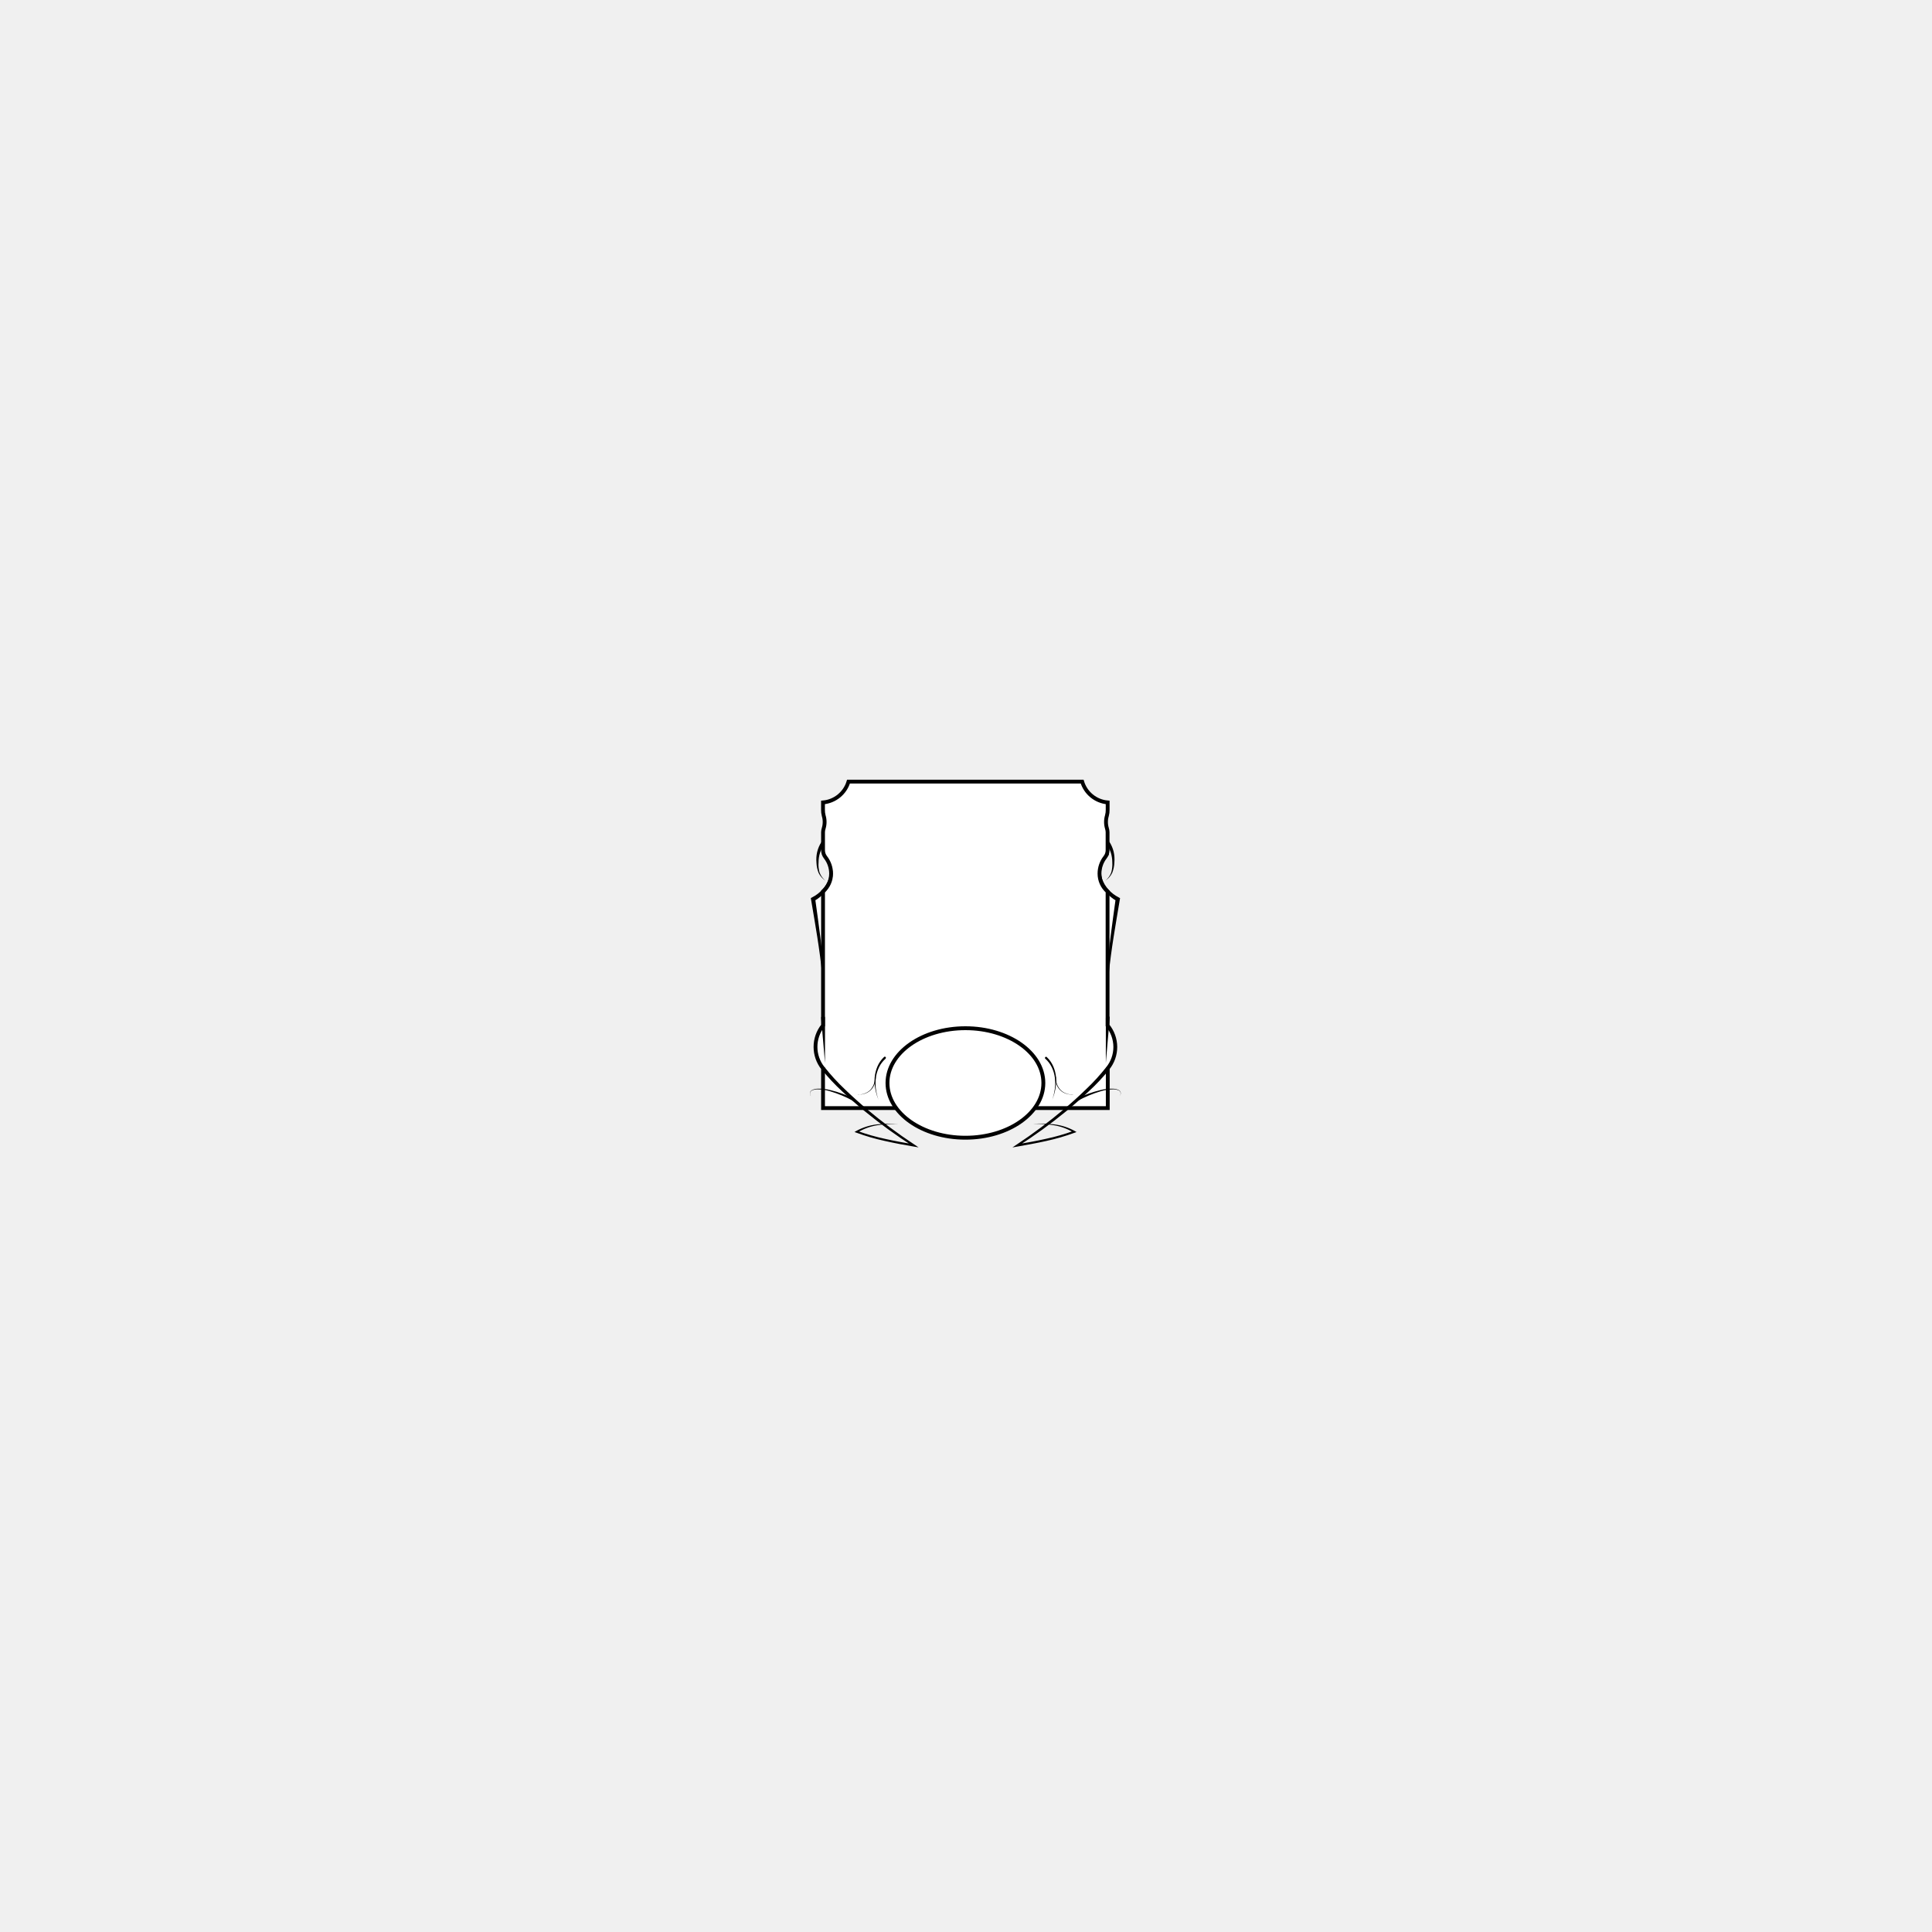
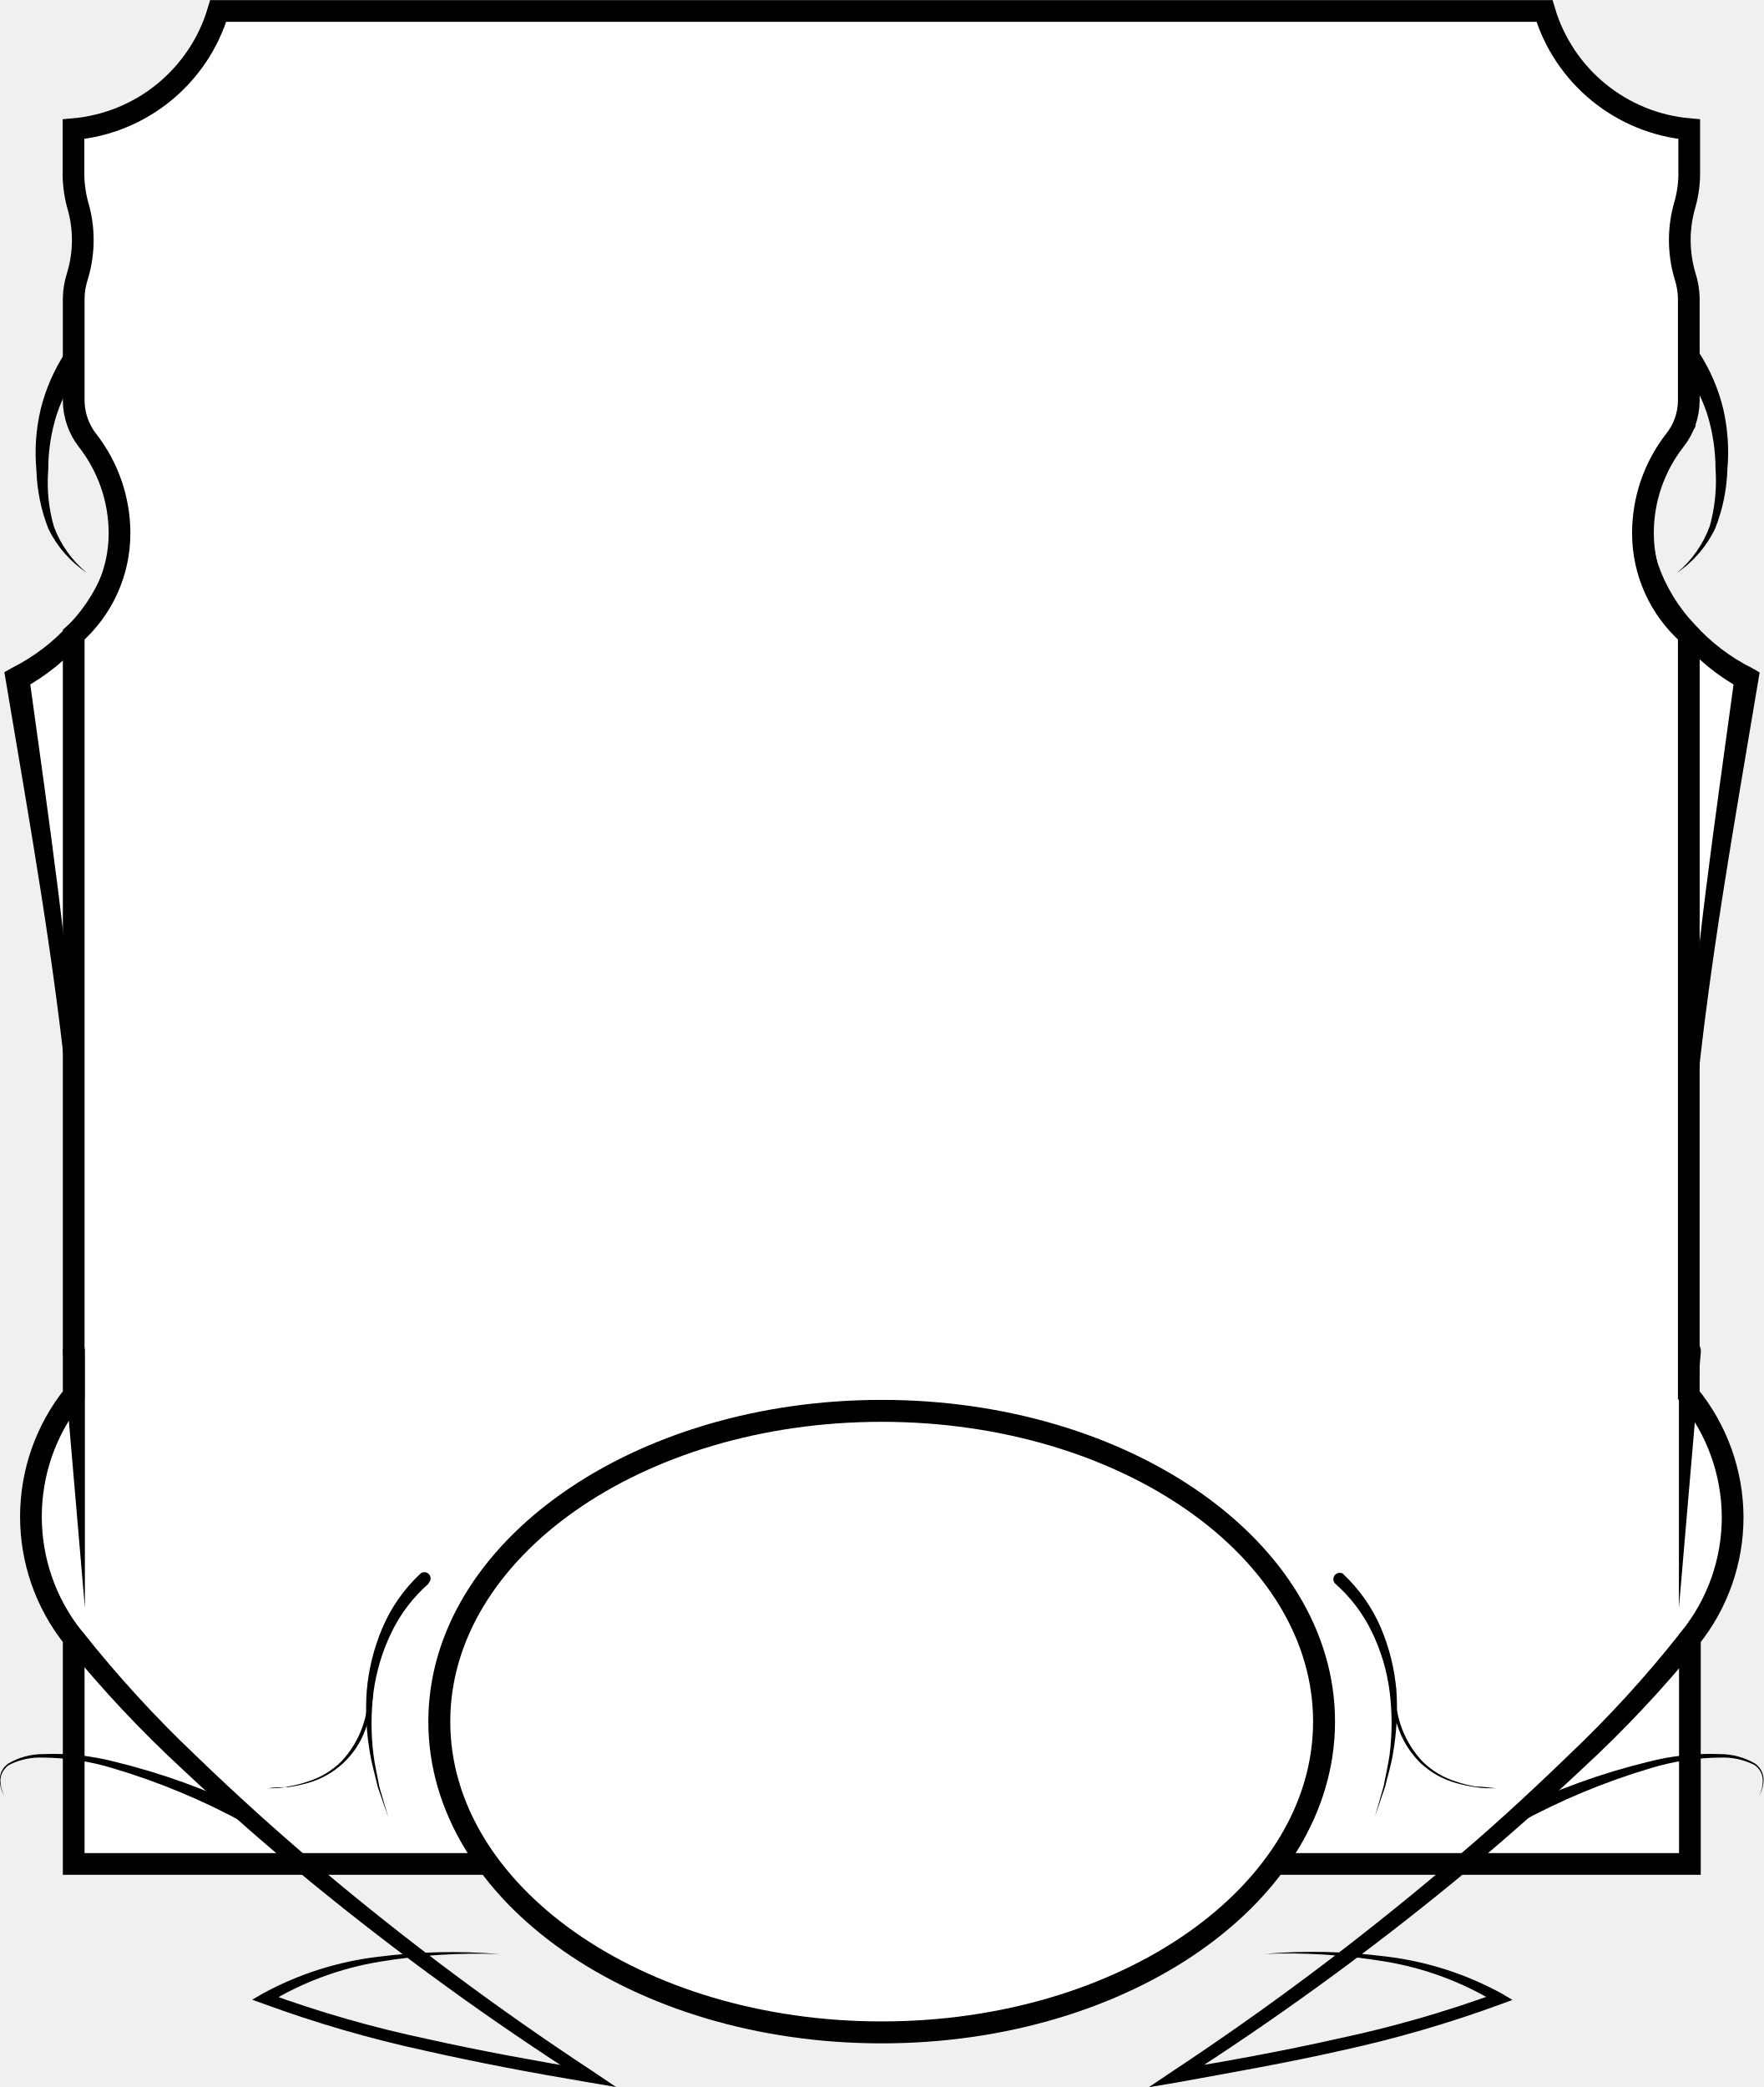
- <svg xmlns="http://www.w3.org/2000/svg" id="Layer_1" data-name="Layer 1" viewBox="0 0 500 500">
+ <svg xmlns="http://www.w3.org/2000/svg" id="Layer_1" data-name="Layer 1" viewBox="0 0 80.41 95.16">
  <defs>
    <style>.cls-1,.cls-3{fill:#fff;}.cls-2{fill:none;stroke-width:0.99px;}.cls-2,.cls-3{stroke:#000;stroke-miterlimit:10;}</style>
  </defs>
  <g id="Strength_Box" data-name="Strength Box">
-     <path class="cls-1" d="M286.69,221.15a6.43,6.43,0,0,0-.83,1" />
-     <path class="cls-1" d="M285.8,222.21c-.12.18-.23.36-.34.55" />
-     <path class="cls-1" d="M285.44,222.79c-.1.19-.19.38-.28.58" />
-     <path class="cls-1" d="M286.69,230.72a7.51,7.51,0,0,1-2.06-4.11" />
-     <path class="cls-1" d="M288.13,222.67a7.82,7.82,0,0,0-1.44-4.55" />
-     <path class="cls-1" d="M286.69,265.39a8.86,8.86,0,0,1,0,11.09v10.29H213V276.48a8.86,8.86,0,0,1,0-11.09V252.21c-.54-6.62-1.61-13-2.58-19.5a9.28,9.28,0,0,0,2.58-2,6.21,6.21,0,0,0,2.06-4.11,4.36,4.36,0,0,0,0-.51,4.44,4.44,0,0,0,0-.63,1,1,0,0,0,0-.24,4.51,4.51,0,0,0-.09-.53,0,0,0,0,0,0,0,4.23,4.23,0,0,0-.13-.51c0-.11-.06-.22-.1-.33l0-.08c-.06-.16-.12-.32-.19-.47a4.66,4.66,0,0,0-.25-.5,3.82,3.82,0,0,0-.29-.48,2.55,2.55,0,0,0-.28-.39l0-.06a3,3,0,0,1-.63-1.81v-4.68a3.51,3.51,0,0,1,.17-1,5.65,5.65,0,0,0,0-3.29,5.62,5.62,0,0,1-.18-1.53v-1.88a7.58,7.58,0,0,0,6.6-5.39h60.47a7.58,7.58,0,0,0,6.6,5.39v1.88a5.26,5.26,0,0,1-.19,1.53,5.76,5.76,0,0,0,0,3.29,3.51,3.51,0,0,1,.17,1v4.68a2.92,2.92,0,0,1-.64,1.81l-.19.27a.21.21,0,0,0-.06.08,4.53,4.53,0,0,0-.34.55l0,0a6.19,6.19,0,0,0-.28.58,6,6,0,0,0-.22.59.65.65,0,0,0,0,.13,5.66,5.66,0,0,0-.15.59s0,0,0,0a5.07,5.07,0,0,0-.11.68,5.69,5.69,0,0,0,0,.72,4.36,4.36,0,0,0,0,.51,6.21,6.21,0,0,0,2.06,4.11,9.28,9.28,0,0,0,2.58,2c-1,6.47-2,12.88-2.58,19.5Z" />
-     <path class="cls-1" d="M213.65,221.86a6,6,0,0,0-.63-.71" />
-     <path class="cls-1" d="M213,230.72a7.51,7.51,0,0,0,2.06-4.11" />
-     <path class="cls-1" d="M211.57,222.67a7.82,7.82,0,0,1,1.44-4.55" />
-     <path d="M286.45,252.19c.42-6.56,1.4-13.07,2.28-19.56l.3.56h0a9.8,9.8,0,0,1-2.83-2.32,8.48,8.48,0,0,1-1.76-3.21,6.35,6.35,0,0,1,.15-3.64,7.2,7.2,0,0,1,1.93-3.05.25.25,0,0,1,.36,0,.26.26,0,0,1,0,.36,6.68,6.68,0,0,0-1.67,2.87,5.64,5.64,0,0,0,0,3.23,7.58,7.58,0,0,0,1.69,2.81,8.8,8.8,0,0,0,2.62,2h0l.35.2-.06.36c-1.08,6.47-2.25,12.92-2.88,19.44a.23.23,0,0,1-.26.21A.23.23,0,0,1,286.45,252.19Z" />
-     <path d="M286.1,227.9a5,5,0,0,0,1.5-2.14,7.72,7.72,0,0,0,.26-2.59,8.54,8.54,0,0,0-.39-2.54,7.54,7.54,0,0,0-1.19-2.22l.81-.58a8.38,8.38,0,0,1,1.12,2.59,8.91,8.91,0,0,1,.19,2.76,8,8,0,0,1-.55,2.68A5.1,5.1,0,0,1,286.1,227.9Z" />
-     <path class="cls-2" d="M288.64,270.94a8.79,8.79,0,0,1-1.95,5.54v10.29H213V276.48a8.86,8.86,0,0,1,0-11.09V230.72a6.16,6.16,0,0,0,2.09-4.62,6.89,6.89,0,0,0-1.46-4.24,3,3,0,0,1-.63-1.81v-4.68a3.51,3.51,0,0,1,.17-1,5.65,5.65,0,0,0,0-3.29,5.62,5.62,0,0,1-.18-1.53v-1.88a7.58,7.58,0,0,0,6.6-5.39h60.47a7.58,7.58,0,0,0,6.6,5.39v1.88a5.26,5.26,0,0,1-.19,1.53,5.76,5.76,0,0,0,0,3.29,3.51,3.51,0,0,1,.17,1v4.68a2.92,2.92,0,0,1-.64,1.81,6.88,6.88,0,0,0-1.45,4.24,6.16,6.16,0,0,0,2.09,4.62v34.67A8.84,8.84,0,0,1,288.64,270.94Z" />
-     <path d="M212.78,252.23c-.63-6.52-1.8-13-2.88-19.44l-.06-.36.35-.2h0a8.8,8.8,0,0,0,2.62-2,7.58,7.58,0,0,0,1.69-2.81,5.55,5.55,0,0,0,0-3.23,6.56,6.56,0,0,0-1.66-2.87.25.25,0,0,1,0-.36.26.26,0,0,1,.36,0,7.2,7.2,0,0,1,1.93,3.05,6.35,6.35,0,0,1,.15,3.64,8.62,8.62,0,0,1-1.76,3.21,9.71,9.71,0,0,1-2.84,2.32h0l.29-.56c.89,6.49,1.86,13,2.29,19.56a.24.24,0,1,1-.47,0Z" />
-     <path d="M213.6,227.9a5.1,5.1,0,0,1-1.75-2,8,8,0,0,1-.55-2.68,8.62,8.62,0,0,1,.19-2.76,8.38,8.38,0,0,1,1.12-2.59l.81.58a7.32,7.32,0,0,0-1.19,2.22,8.23,8.23,0,0,0-.39,2.54,7.24,7.24,0,0,0,.26,2.59A5,5,0,0,0,213.6,227.9Z" />
-     <path d="M287.09,276.78a53.47,53.47,0,0,1-5.35,5.69q-2.82,2.65-5.82,5.12a131.14,131.14,0,0,1-12.54,9.09h0l-.2-.52c2.49-.41,5-.87,7.44-1.42a53.3,53.3,0,0,0,7.26-2.08h0l0,.45a14.17,14.17,0,0,0-5.08-1.89,27.2,27.2,0,0,0-5.49-.35v0a26.24,26.24,0,0,1,5.53.12,14.58,14.58,0,0,1,5.31,1.71l.45.27-.49.18h0a55.16,55.16,0,0,1-7.32,2.13c-2.47.56-5,1-7.47,1.45l-1.3.22,1.1-.74h0A132,132,0,0,0,275.42,287c2-1.66,3.87-3.38,5.71-5.16a52.45,52.45,0,0,0,5.15-5.64Z" />
-     <path d="M270.88,273.55A7.3,7.3,0,0,1,272.6,276a9.36,9.36,0,0,1,.71,2.88,12,12,0,0,1-.17,2.93c-.08.48-.23.95-.34,1.42l-.47,1.38.4-1.4c.09-.48.21-1,.27-1.43a11.49,11.49,0,0,0,0-2.87,8.74,8.74,0,0,0-.81-2.72,7,7,0,0,0-1.68-2.21l0,0a.29.29,0,0,1,.37-.44Z" />
-     <path d="M273.27,278.81a4.55,4.55,0,0,0,1.23,3.29,3.77,3.77,0,0,0,1.55.92,5.39,5.39,0,0,0,.88.22c.31,0,.61.05.92.08-.31,0-.61,0-.92-.05a6.85,6.85,0,0,1-.9-.19,3.9,3.9,0,0,1-1.61-.9,4.14,4.14,0,0,1-1-1.54,5.22,5.22,0,0,1-.34-1.84.11.11,0,1,1,.22,0h0Z" />
-     <path d="M278.6,284.35a30.64,30.64,0,0,1,6.2-2.24,11.28,11.28,0,0,1,3.27-.35,3.19,3.19,0,0,1,1.59.43.92.92,0,0,1,.39.71,1.42,1.42,0,0,1-.22.78,1.43,1.43,0,0,0,.18-.78.85.85,0,0,0-.39-.65,3.16,3.16,0,0,0-1.55-.33,11.17,11.17,0,0,0-3.19.49,30.73,30.73,0,0,0-6,2.5h0a.31.31,0,0,1-.43-.13.33.33,0,0,1,.13-.43Z" />
-     <path d="M287.19,263.42l-1,11.67V263.38a.5.5,0,0,1,.5-.5.5.5,0,0,1,.5.5Z" />
-     <path d="M213.41,276.19a53.62,53.62,0,0,0,5.16,5.64c1.84,1.78,3.75,3.5,5.71,5.16a130.67,130.67,0,0,0,12.35,9.21h0l1.1.74-1.3-.22c-2.5-.42-5-.89-7.47-1.45a55.16,55.16,0,0,1-7.32-2.13h0l-.5-.18.46-.27A14.58,14.58,0,0,1,226.9,291a26.23,26.23,0,0,1,5.53-.12v0a27.2,27.2,0,0,0-5.49.35,14.17,14.17,0,0,0-5.08,1.89l0-.45h0a53.3,53.3,0,0,0,7.26,2.08c2.46.55,4.95,1,7.44,1.42l-.2.52h0a131.14,131.14,0,0,1-12.54-9.09q-3-2.46-5.83-5.12a54.42,54.42,0,0,1-5.34-5.69Z" />
-     <path d="M229.17,274a7,7,0,0,0-1.68,2.21,9,9,0,0,0-.82,2.72,11.49,11.49,0,0,0,0,2.87c.06.48.18.95.26,1.43l.41,1.4-.48-1.38c-.1-.47-.25-.94-.33-1.42a11.52,11.52,0,0,1-.17-2.93,9.36,9.36,0,0,1,.71-2.88,7.3,7.3,0,0,1,1.72-2.47.28.28,0,0,1,.4,0,.28.28,0,0,1,0,.4h0Z" />
-     <path d="M226.65,278.8a5.23,5.23,0,0,1-.35,1.84,3.91,3.91,0,0,1-2.63,2.44,6.85,6.85,0,0,1-.9.19c-.31,0-.62,0-.92.05.3,0,.61,0,.91-.08a5.26,5.26,0,0,0,.89-.22,3.77,3.77,0,0,0,1.55-.92,4.5,4.5,0,0,0,1.22-3.29h0a.12.12,0,0,1,.12-.12.11.11,0,0,1,.11.12Z" />
-     <path d="M220.8,284.91a30.73,30.73,0,0,0-6-2.5,11.17,11.17,0,0,0-3.19-.49,3.14,3.14,0,0,0-1.55.33.89.89,0,0,0-.4.65,1.53,1.53,0,0,0,.19.78,1.42,1.42,0,0,1-.22-.78.89.89,0,0,1,.39-.71,3.13,3.13,0,0,1,1.59-.43,11.28,11.28,0,0,1,3.27.35,30.55,30.55,0,0,1,6.19,2.24.32.32,0,1,1-.27.57h0Z" />
-     <path d="M213.51,263.38v11.71l-1-11.67a.5.5,0,0,1,.46-.54.5.5,0,0,1,.54.45Z" />
-     <ellipse class="cls-3" cx="249.85" cy="280.27" rx="20.17" ry="14.17" />
+     <path class="cls-1" d="M286.69,221.15a6.43,6.43,0,0,0-.83,1" transform="translate(-209.64 -201.78)" />
+     <path class="cls-1" d="M285.8,222.21c-.12.18-.23.36-.34.55" transform="translate(-209.64 -201.78)" />
+     <path class="cls-1" d="M285.44,222.79c-.1.19-.19.38-.28.58" transform="translate(-209.64 -201.78)" />
+     <path class="cls-1" d="M286.69,230.72a7.51,7.51,0,0,1-2.06-4.11" transform="translate(-209.64 -201.78)" />
+     <path class="cls-1" d="M288.13,222.67a7.82,7.82,0,0,0-1.44-4.55" transform="translate(-209.64 -201.78)" />
+     <path class="cls-1" d="M286.69,265.39a8.86,8.86,0,0,1,0,11.09v10.29H213V276.48a8.86,8.86,0,0,1,0-11.09V252.21c-.54-6.62-1.61-13-2.58-19.5a9.28,9.28,0,0,0,2.58-2,6.21,6.21,0,0,0,2.06-4.11,4.36,4.36,0,0,0,0-.51,4.44,4.44,0,0,0,0-.63,1,1,0,0,0,0-.24,4.51,4.51,0,0,0-.09-.53,0,0,0,0,0,0,0,4.23,4.23,0,0,0-.13-.51c0-.11-.06-.22-.1-.33l0-.08c-.06-.16-.12-.32-.19-.47a4.66,4.66,0,0,0-.25-.5,3.82,3.82,0,0,0-.29-.48,2.55,2.55,0,0,0-.28-.39l0-.06a3,3,0,0,1-.63-1.81v-4.68a3.51,3.51,0,0,1,.17-1,5.65,5.65,0,0,0,0-3.29,5.62,5.62,0,0,1-.18-1.53v-1.88a7.58,7.58,0,0,0,6.6-5.39h60.47a7.58,7.58,0,0,0,6.6,5.39v1.88a5.26,5.26,0,0,1-.19,1.53,5.76,5.76,0,0,0,0,3.29,3.51,3.51,0,0,1,.17,1v4.68a2.92,2.92,0,0,1-.64,1.81l-.19.27a.21.21,0,0,0-.06.08,4.53,4.53,0,0,0-.34.55l0,0a6.19,6.19,0,0,0-.28.58,6,6,0,0,0-.22.59.65.65,0,0,0,0,.13,5.66,5.66,0,0,0-.15.59s0,0,0,0a5.07,5.07,0,0,0-.11.68,5.69,5.69,0,0,0,0,.72,4.36,4.36,0,0,0,0,.51,6.21,6.21,0,0,0,2.06,4.11,9.28,9.28,0,0,0,2.58,2c-1,6.47-2,12.88-2.58,19.5Z" transform="translate(-209.64 -201.78)" />
+     <path class="cls-1" d="M213.65,221.86a6,6,0,0,0-.63-.71" transform="translate(-209.64 -201.78)" />
+     <path class="cls-1" d="M213,230.72a7.51,7.51,0,0,0,2.06-4.11" transform="translate(-209.64 -201.78)" />
+     <path class="cls-1" d="M211.57,222.67a7.82,7.82,0,0,1,1.44-4.55" transform="translate(-209.64 -201.78)" />
+     <path d="M286.45,252.19c.42-6.56,1.4-13.07,2.28-19.56l.3.56h0a9.8,9.8,0,0,1-2.83-2.32,8.48,8.48,0,0,1-1.76-3.21,6.35,6.35,0,0,1,.15-3.64,7.2,7.2,0,0,1,1.93-3.05.25.25,0,0,1,.36,0,.26.26,0,0,1,0,.36,6.68,6.68,0,0,0-1.67,2.87,5.64,5.64,0,0,0,0,3.23,7.58,7.58,0,0,0,1.69,2.81,8.8,8.8,0,0,0,2.62,2h0l.35.2-.06.36c-1.08,6.47-2.25,12.92-2.88,19.44a.23.23,0,0,1-.26.21A.23.23,0,0,1,286.45,252.19Z" transform="translate(-209.64 -201.78)" />
+     <path d="M286.1,227.9a5,5,0,0,0,1.5-2.14,7.72,7.72,0,0,0,.26-2.59,8.54,8.54,0,0,0-.39-2.54,7.54,7.54,0,0,0-1.19-2.22l.81-.58a8.38,8.38,0,0,1,1.12,2.59,8.91,8.91,0,0,1,.19,2.76,8,8,0,0,1-.55,2.68A5.1,5.1,0,0,1,286.1,227.9Z" transform="translate(-209.64 -201.78)" />
+     <path class="cls-2" d="M288.64,270.94a8.79,8.79,0,0,1-1.95,5.54v10.29H213V276.48a8.86,8.86,0,0,1,0-11.09V230.72a6.16,6.16,0,0,0,2.09-4.62,6.89,6.89,0,0,0-1.46-4.24,3,3,0,0,1-.63-1.81v-4.68a3.51,3.51,0,0,1,.17-1,5.65,5.65,0,0,0,0-3.29,5.62,5.62,0,0,1-.18-1.53v-1.88a7.58,7.58,0,0,0,6.6-5.39h60.47a7.58,7.58,0,0,0,6.6,5.39v1.88a5.26,5.26,0,0,1-.19,1.53,5.76,5.76,0,0,0,0,3.29,3.51,3.51,0,0,1,.17,1v4.68a2.92,2.92,0,0,1-.64,1.81,6.88,6.88,0,0,0-1.45,4.24,6.16,6.16,0,0,0,2.09,4.62v34.67A8.84,8.84,0,0,1,288.64,270.94Z" transform="translate(-209.64 -201.78)" />
+     <path d="M212.78,252.23c-.63-6.52-1.8-13-2.88-19.44l-.06-.36.35-.2h0a8.8,8.8,0,0,0,2.62-2,7.58,7.58,0,0,0,1.69-2.81,5.55,5.55,0,0,0,0-3.23,6.56,6.56,0,0,0-1.66-2.87.25.25,0,0,1,0-.36.26.26,0,0,1,.36,0,7.2,7.2,0,0,1,1.93,3.05,6.35,6.35,0,0,1,.15,3.64,8.62,8.62,0,0,1-1.76,3.21,9.71,9.71,0,0,1-2.84,2.32h0l.29-.56c.89,6.49,1.86,13,2.29,19.56a.24.24,0,1,1-.47,0Z" transform="translate(-209.64 -201.78)" />
+     <path d="M213.6,227.9a5.1,5.1,0,0,1-1.75-2,8,8,0,0,1-.55-2.68,8.62,8.62,0,0,1,.19-2.76,8.38,8.38,0,0,1,1.12-2.59l.81.58a7.32,7.32,0,0,0-1.19,2.22,8.23,8.23,0,0,0-.39,2.54,7.24,7.24,0,0,0,.26,2.59A5,5,0,0,0,213.6,227.9Z" transform="translate(-209.64 -201.78)" />
+     <path d="M287.09,276.78a53.47,53.47,0,0,1-5.35,5.69q-2.82,2.65-5.82,5.12a131.14,131.14,0,0,1-12.54,9.09h0l-.2-.52c2.49-.41,5-.87,7.44-1.42a53.3,53.3,0,0,0,7.26-2.08h0l0,.45a14.17,14.17,0,0,0-5.08-1.89,27.2,27.2,0,0,0-5.49-.35v0a26.24,26.24,0,0,1,5.53.12,14.58,14.58,0,0,1,5.31,1.71l.45.27-.49.18h0a55.16,55.16,0,0,1-7.32,2.13c-2.47.56-5,1-7.47,1.45l-1.3.22,1.1-.74h0A132,132,0,0,0,275.42,287c2-1.66,3.87-3.38,5.71-5.16a52.45,52.45,0,0,0,5.15-5.64Z" transform="translate(-209.64 -201.78)" />
+     <path d="M270.88,273.55A7.3,7.3,0,0,1,272.6,276a9.36,9.36,0,0,1,.71,2.88,12,12,0,0,1-.17,2.93c-.08.48-.23.95-.34,1.42l-.47,1.38.4-1.4c.09-.48.21-1,.27-1.43a11.49,11.49,0,0,0,0-2.87,8.74,8.74,0,0,0-.81-2.72,7,7,0,0,0-1.68-2.21l0,0a.29.29,0,0,1,.37-.44Z" transform="translate(-209.64 -201.78)" />
+     <path d="M273.27,278.81a4.55,4.55,0,0,0,1.23,3.29,3.77,3.77,0,0,0,1.55.92,5.39,5.39,0,0,0,.88.22c.31,0,.61.05.92.08-.31,0-.61,0-.92-.05a6.85,6.85,0,0,1-.9-.19,3.9,3.9,0,0,1-1.61-.9,4.14,4.14,0,0,1-1-1.54,5.22,5.22,0,0,1-.34-1.84.11.11,0,1,1,.22,0h0Z" transform="translate(-209.64 -201.78)" />
+     <path d="M278.6,284.35a30.64,30.64,0,0,1,6.2-2.24,11.28,11.28,0,0,1,3.27-.35,3.19,3.19,0,0,1,1.59.43.92.92,0,0,1,.39.71,1.42,1.42,0,0,1-.22.78,1.43,1.43,0,0,0,.18-.78.85.85,0,0,0-.39-.65,3.16,3.16,0,0,0-1.55-.33,11.17,11.17,0,0,0-3.19.49,30.73,30.73,0,0,0-6,2.5h0a.31.31,0,0,1-.43-.13.33.33,0,0,1,.13-.43Z" transform="translate(-209.64 -201.78)" />
+     <path d="M287.19,263.42l-1,11.67V263.38a.5.5,0,0,1,.5-.5.5.5,0,0,1,.5.5Z" transform="translate(-209.64 -201.78)" />
+     <path d="M213.41,276.19a53.62,53.62,0,0,0,5.16,5.64c1.84,1.78,3.75,3.5,5.71,5.16a130.67,130.67,0,0,0,12.35,9.21h0l1.1.74-1.3-.22c-2.5-.42-5-.89-7.47-1.45a55.16,55.16,0,0,1-7.32-2.13h0l-.5-.18.46-.27A14.58,14.58,0,0,1,226.9,291a26.23,26.23,0,0,1,5.53-.12v0a27.2,27.2,0,0,0-5.49.35,14.17,14.17,0,0,0-5.08,1.89l0-.45h0a53.3,53.3,0,0,0,7.26,2.08c2.46.55,4.95,1,7.44,1.42l-.2.52h0a131.14,131.14,0,0,1-12.54-9.09q-3-2.46-5.83-5.12a54.42,54.42,0,0,1-5.34-5.69Z" transform="translate(-209.64 -201.78)" />
+     <path d="M229.17,274a7,7,0,0,0-1.68,2.21,9,9,0,0,0-.82,2.72,11.49,11.49,0,0,0,0,2.87c.06.48.18.95.26,1.43l.41,1.4-.48-1.38c-.1-.47-.25-.94-.33-1.42a11.52,11.52,0,0,1-.17-2.93,9.36,9.36,0,0,1,.71-2.88,7.3,7.3,0,0,1,1.72-2.47.28.28,0,0,1,.4,0,.28.28,0,0,1,0,.4h0Z" transform="translate(-209.64 -201.78)" />
+     <path d="M226.65,278.8a5.23,5.23,0,0,1-.35,1.84,3.91,3.91,0,0,1-2.63,2.44,6.85,6.85,0,0,1-.9.19c-.31,0-.62,0-.92.05.3,0,.61,0,.91-.08a5.26,5.26,0,0,0,.89-.22,3.77,3.77,0,0,0,1.55-.92,4.5,4.5,0,0,0,1.22-3.29h0a.12.12,0,0,1,.12-.12.11.11,0,0,1,.11.12Z" transform="translate(-209.64 -201.78)" />
+     <path d="M220.8,284.91a30.73,30.73,0,0,0-6-2.5,11.17,11.17,0,0,0-3.19-.49,3.14,3.14,0,0,0-1.55.33.89.89,0,0,0-.4.65,1.53,1.53,0,0,0,.19.78,1.42,1.42,0,0,1-.22-.78.89.89,0,0,1,.39-.71,3.13,3.13,0,0,1,1.59-.43,11.28,11.28,0,0,1,3.27.35,30.55,30.55,0,0,1,6.19,2.24.32.32,0,1,1-.27.57h0Z" transform="translate(-209.64 -201.78)" />
+     <path d="M213.51,263.38v11.71l-1-11.67a.5.5,0,0,1,.46-.54.5.5,0,0,1,.54.45Z" transform="translate(-209.64 -201.78)" />
+     <ellipse class="cls-3" cx="40.2" cy="78.5" rx="20.17" ry="14.17" />
  </g>
</svg>
